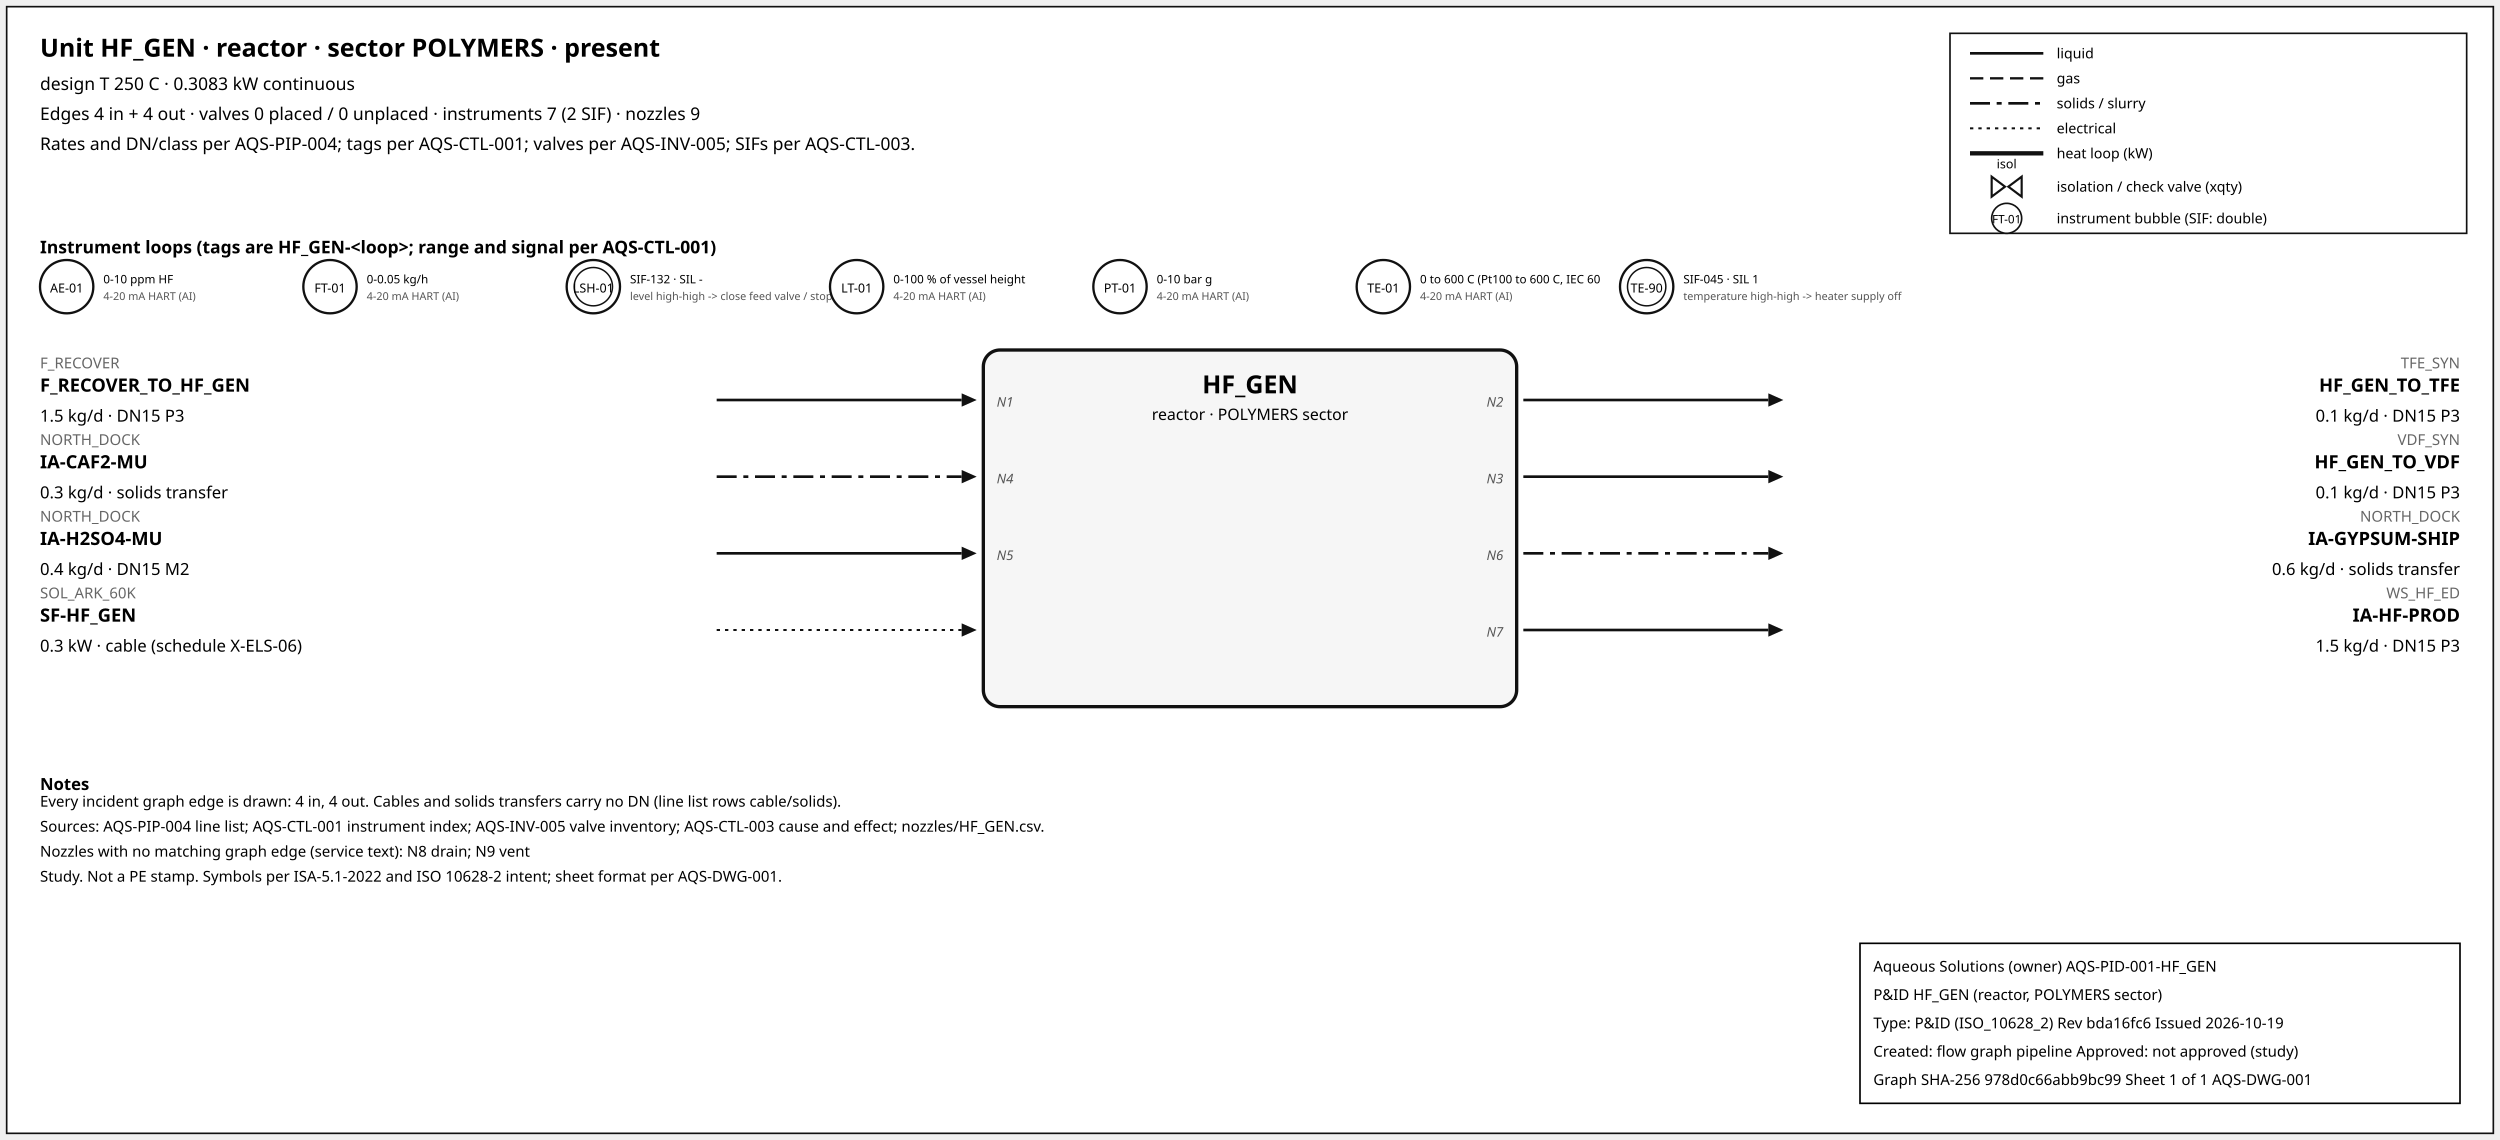
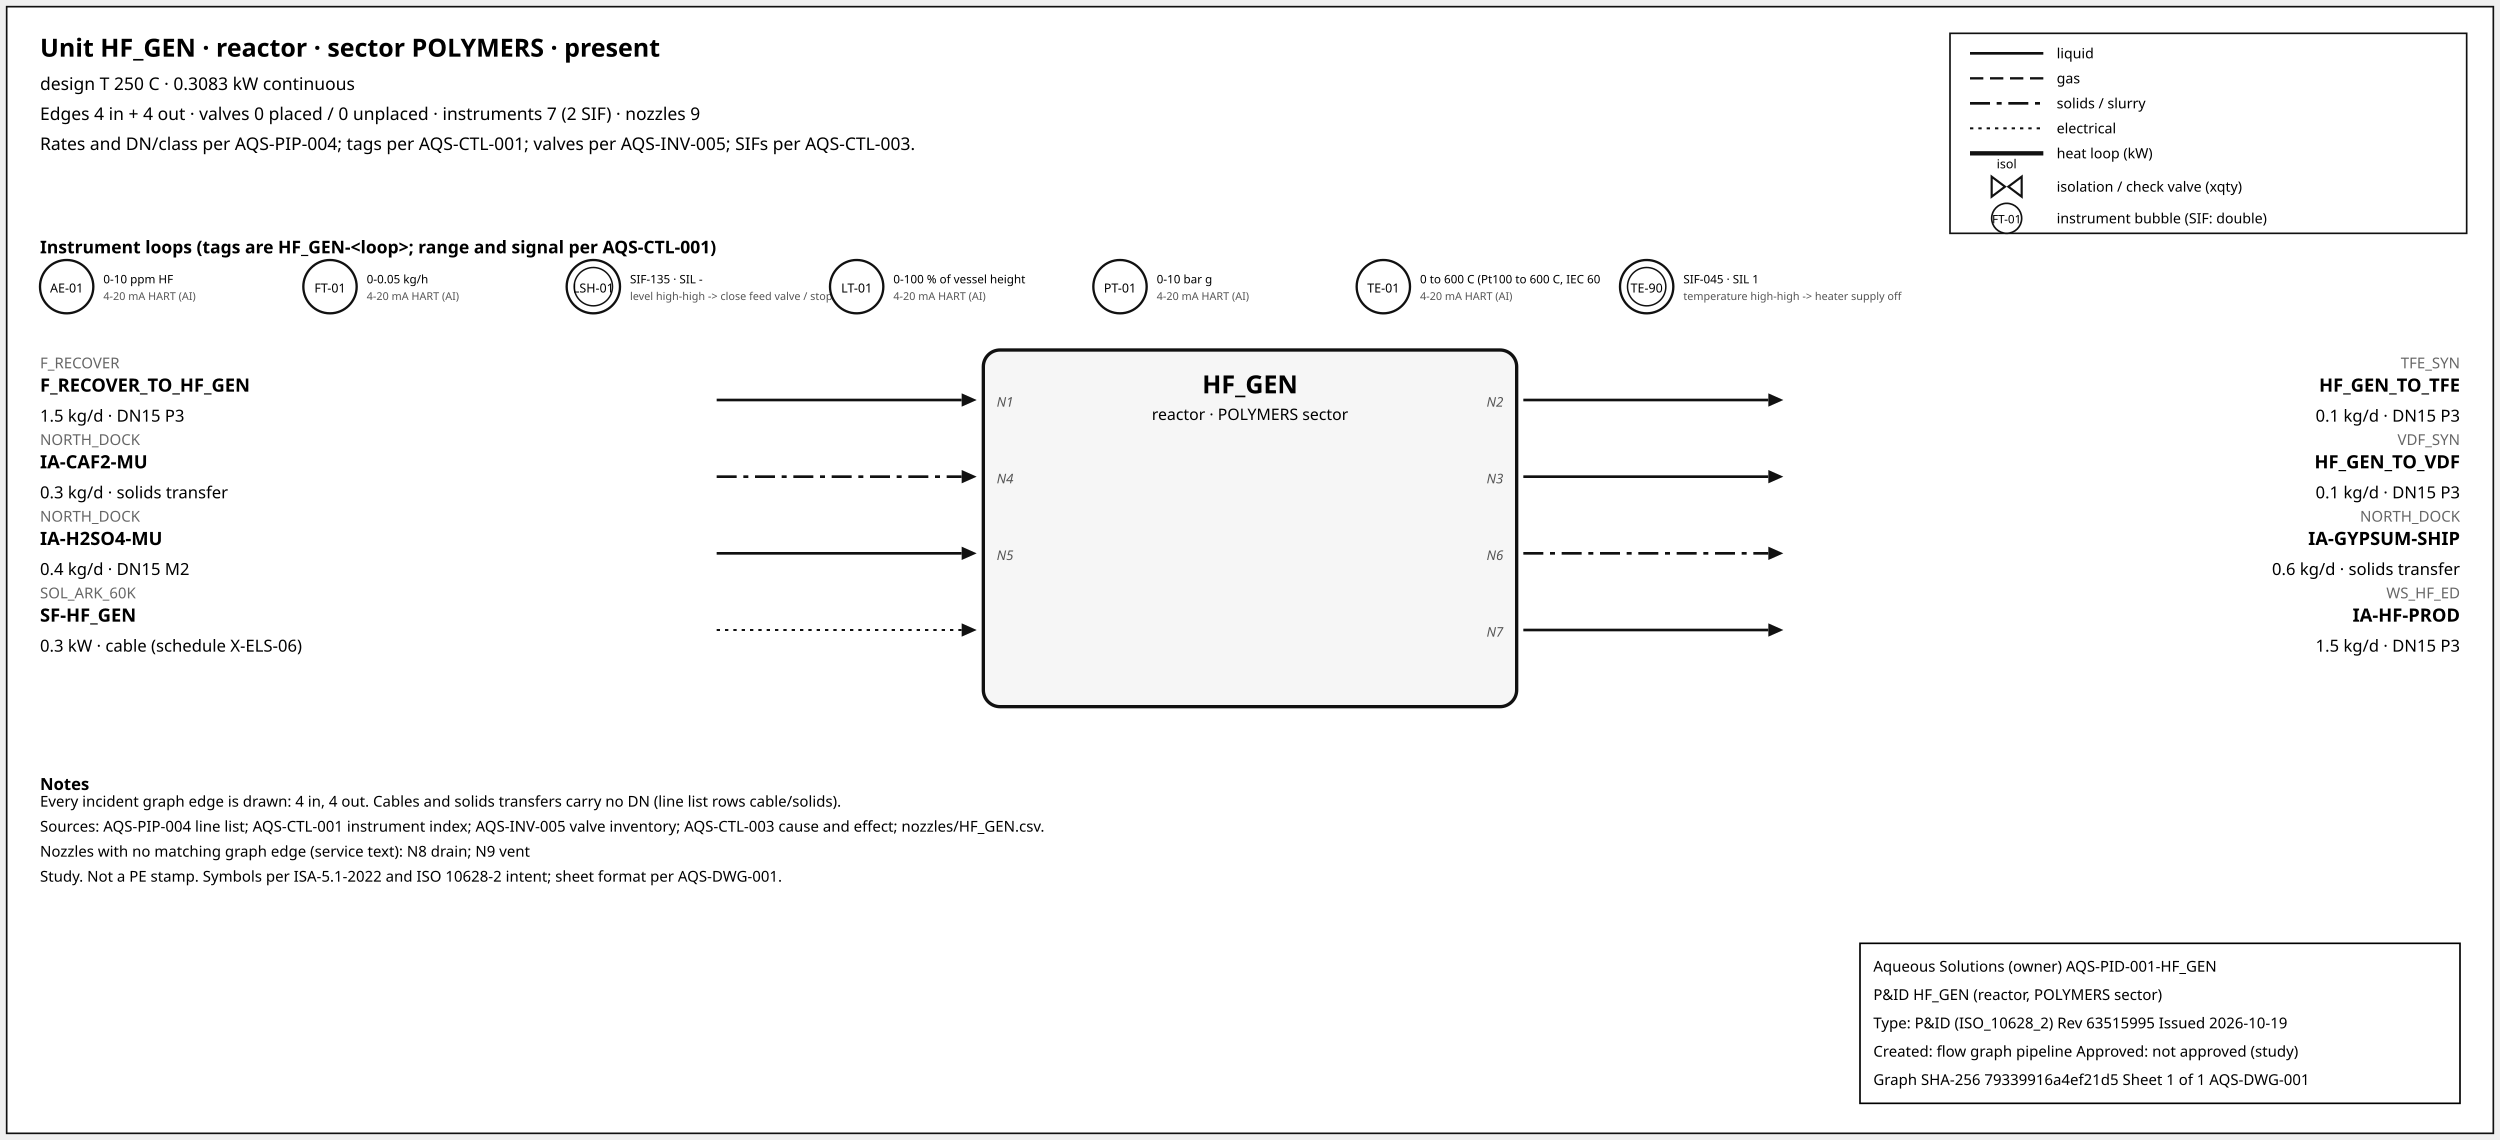
<svg xmlns="http://www.w3.org/2000/svg" width="1500" height="684" font-family="sans-serif">
  <rect x="4" y="4" width="1492" height="676" fill="white" stroke="#111" />
  <text x="24" y="34" font-size="15" font-weight="600">Unit HF_GEN · reactor · sector POLYMERS · present</text>
  <text x="24" y="54" font-size="10.5">design T 250 C · 0.3083 kW continuous</text>
  <text x="24" y="72" font-size="10.5">Edges 4 in + 4 out · valves 0 placed / 0 unplaced · instruments 7 (2 SIF) · nozzles 9</text>
  <text x="24" y="90" font-size="10.5">Rates and DN/class per AQS-PIP-004; tags per AQS-CTL-001; valves per AQS-INV-005; SIFs per AQS-CTL-003.</text>
  <rect x="1170" y="20" width="310" height="120" fill="white" stroke="#111" />
  <line x1="1182" y1="32" x2="1226" y2="32" stroke="#111" stroke-width="1.6" />
  <text x="1234" y="35" font-size="8.5">liquid</text>
  <line x1="1182" y1="47" x2="1226" y2="47" stroke="#111" stroke-width="1.4" stroke-dasharray="8,4" />
  <text x="1234" y="50" font-size="8.5">gas</text>
  <line x1="1182" y1="62" x2="1226" y2="62" stroke="#111" stroke-width="1.6" stroke-dasharray="12,4,3,4" />
  <text x="1234" y="65" font-size="8.5">solids / slurry</text>
  <line x1="1182" y1="77" x2="1226" y2="77" stroke="#111" stroke-width="1.2" stroke-dasharray="2,3" />
  <text x="1234" y="80" font-size="8.5">electrical</text>
  <line x1="1182" y1="92" x2="1226" y2="92" stroke="#111" stroke-width="2.6" />
  <text x="1234" y="95" font-size="8.5">heat loop (kW)</text>
  <path d="M 1195.0,106 L 1203.0,112 L 1195.0,118 Z M 1213.0,106 L 1205.0,112 L 1213.0,118 Z" fill="white" stroke="#111" stroke-width="1.3" />
  <text x="1204.0" y="101.0" font-size="7.5" text-anchor="middle">isol</text>
  <text x="1234" y="115" font-size="8.5">isolation / check valve (xqty)</text>
  <circle cx="1204" cy="131" r="9" fill="white" stroke="#111" />
  <text x="1204" y="134" font-size="7" text-anchor="middle">FT-01</text>
  <text x="1234" y="134" font-size="8.5">instrument bubble (SIF: double)</text>
  <text x="24" y="152" font-size="10.5" font-weight="600">Instrument loops (tags are HF_GEN-&lt;loop&gt;; range and signal per AQS-CTL-001)</text>
  <circle cx="40" cy="172" r="16" fill="white" stroke="#111" stroke-width="1.4" />
  <text x="40" y="175.5" font-size="7.5" text-anchor="middle">AE-01</text>
  <text x="62" y="170" font-size="7">0-10 ppm HF</text>
  <text x="62" y="180" font-size="6.5" fill="#555">4-20 mA HART (AI)</text>
  <circle cx="198" cy="172" r="16" fill="white" stroke="#111" stroke-width="1.4" />
  <text x="198" y="175.5" font-size="7.5" text-anchor="middle">FT-01</text>
  <text x="220" y="170" font-size="7">0-0.05 kg/h</text>
  <text x="220" y="180" font-size="6.5" fill="#555">4-20 mA HART (AI)</text>
  <circle cx="356" cy="172" r="16" fill="white" stroke="#111" stroke-width="1.4" />
  <circle cx="356" cy="172" r="11.5" fill="none" stroke="#111" stroke-width="0.9" />
  <text x="356" y="175.5" font-size="7.5" text-anchor="middle">LSH-01</text>
-   <text x="378" y="170" font-size="7">SIF-132 · SIL -</text>
+   <text x="378" y="170" font-size="7">SIF-135 · SIL -</text>
  <text x="378" y="180" font-size="6.5" fill="#555">level high-high -&gt; close feed valve / stop f</text>
  <circle cx="514" cy="172" r="16" fill="white" stroke="#111" stroke-width="1.4" />
  <text x="514" y="175.5" font-size="7.5" text-anchor="middle">LT-01</text>
  <text x="536" y="170" font-size="7">0-100 % of vessel height</text>
  <text x="536" y="180" font-size="6.5" fill="#555">4-20 mA HART (AI)</text>
  <circle cx="672" cy="172" r="16" fill="white" stroke="#111" stroke-width="1.4" />
  <text x="672" y="175.5" font-size="7.5" text-anchor="middle">PT-01</text>
  <text x="694" y="170" font-size="7">0-10 bar g</text>
  <text x="694" y="180" font-size="6.5" fill="#555">4-20 mA HART (AI)</text>
  <circle cx="830" cy="172" r="16" fill="white" stroke="#111" stroke-width="1.4" />
  <text x="830" y="175.5" font-size="7.5" text-anchor="middle">TE-01</text>
  <text x="852" y="170" font-size="7">0 to 600 C (Pt100 to 600 C, IEC 60</text>
  <text x="852" y="180" font-size="6.5" fill="#555">4-20 mA HART (AI)</text>
  <circle cx="988" cy="172" r="16" fill="white" stroke="#111" stroke-width="1.4" />
  <circle cx="988" cy="172" r="11.5" fill="none" stroke="#111" stroke-width="0.9" />
  <text x="988" y="175.5" font-size="7.5" text-anchor="middle">TE-90</text>
  <text x="1010" y="170" font-size="7">SIF-045 · SIL 1</text>
  <text x="1010" y="180" font-size="6.5" fill="#555">temperature high-high -&gt; heater supply off</text>
  <rect x="590" y="210" width="320" height="214" rx="10" fill="#f6f6f6" stroke="#111" stroke-width="2" />
  <text x="750.0" y="236" font-size="15" font-weight="700" text-anchor="middle">HF_GEN</text>
  <text x="750.0" y="252" font-size="9.5" text-anchor="middle">reactor · POLYMERS sector</text>
  <line x1="430" y1="240" x2="577" y2="240" stroke="#111" stroke-width="1.6" class="edge-in" />
  <polygon points="586,240 577,236 577,244" fill="#111" />
  <text x="24" y="221" font-size="9" fill="#666" text-anchor="start">F_RECOVER</text>
  <text x="24" y="235" font-size="11" font-weight="600" text-anchor="start">F_RECOVER_TO_HF_GEN</text>
  <text x="24" y="253" font-size="10" text-anchor="start">1.5 kg/d · DN15 P3</text>
  <text x="598" y="244" font-size="8" font-style="italic" fill="#555" text-anchor="start">N1</text>
  <line x1="430" y1="286" x2="577" y2="286" stroke="#111" stroke-width="1.6" stroke-dasharray="12,4,3,4" class="edge-in" />
  <polygon points="586,286 577,282 577,290" fill="#111" />
  <text x="24" y="267" font-size="9" fill="#666" text-anchor="start">NORTH_DOCK</text>
  <text x="24" y="281" font-size="11" font-weight="600" text-anchor="start">IA-CAF2-MU</text>
  <text x="24" y="299" font-size="10" text-anchor="start">0.3 kg/d · solids transfer</text>
  <text x="598" y="290" font-size="8" font-style="italic" fill="#555" text-anchor="start">N4</text>
  <line x1="430" y1="332" x2="577" y2="332" stroke="#111" stroke-width="1.6" class="edge-in" />
  <polygon points="586,332 577,328 577,336" fill="#111" />
  <text x="24" y="313" font-size="9" fill="#666" text-anchor="start">NORTH_DOCK</text>
  <text x="24" y="327" font-size="11" font-weight="600" text-anchor="start">IA-H2SO4-MU</text>
  <text x="24" y="345" font-size="10" text-anchor="start">0.4 kg/d · DN15 M2</text>
  <text x="598" y="336" font-size="8" font-style="italic" fill="#555" text-anchor="start">N5</text>
  <line x1="430" y1="378" x2="577" y2="378" stroke="#111" stroke-width="1.2" stroke-dasharray="2,3" class="edge-in" />
  <polygon points="586,378 577,374 577,382" fill="#111" />
  <text x="24" y="359" font-size="9" fill="#666" text-anchor="start">SOL_ARK_60K</text>
  <text x="24" y="373" font-size="11" font-weight="600" text-anchor="start">SF-HF_GEN</text>
  <text x="24" y="391" font-size="10" text-anchor="start">0.3 kW · cable (schedule X-ELS-06)</text>
  <line x1="914" y1="240" x2="1061" y2="240" stroke="#111" stroke-width="1.6" class="edge-out" />
  <polygon points="1070,240 1061,236 1061,244" fill="#111" />
  <text x="1476" y="221" font-size="9" fill="#666" text-anchor="end">TFE_SYN</text>
  <text x="1476" y="235" font-size="11" font-weight="600" text-anchor="end">HF_GEN_TO_TFE</text>
  <text x="1476" y="253" font-size="10" text-anchor="end">0.1 kg/d · DN15 P3</text>
  <text x="902" y="244" font-size="8" font-style="italic" fill="#555" text-anchor="end">N2</text>
  <line x1="914" y1="286" x2="1061" y2="286" stroke="#111" stroke-width="1.6" class="edge-out" />
  <polygon points="1070,286 1061,282 1061,290" fill="#111" />
  <text x="1476" y="267" font-size="9" fill="#666" text-anchor="end">VDF_SYN</text>
  <text x="1476" y="281" font-size="11" font-weight="600" text-anchor="end">HF_GEN_TO_VDF</text>
  <text x="1476" y="299" font-size="10" text-anchor="end">0.1 kg/d · DN15 P3</text>
  <text x="902" y="290" font-size="8" font-style="italic" fill="#555" text-anchor="end">N3</text>
  <line x1="914" y1="332" x2="1061" y2="332" stroke="#111" stroke-width="1.6" stroke-dasharray="12,4,3,4" class="edge-out" />
  <polygon points="1070,332 1061,328 1061,336" fill="#111" />
  <text x="1476" y="313" font-size="9" fill="#666" text-anchor="end">NORTH_DOCK</text>
  <text x="1476" y="327" font-size="11" font-weight="600" text-anchor="end">IA-GYPSUM-SHIP</text>
  <text x="1476" y="345" font-size="10" text-anchor="end">0.6 kg/d · solids transfer</text>
  <text x="902" y="336" font-size="8" font-style="italic" fill="#555" text-anchor="end">N6</text>
  <line x1="914" y1="378" x2="1061" y2="378" stroke="#111" stroke-width="1.6" class="edge-out" />
  <polygon points="1070,378 1061,374 1061,382" fill="#111" />
  <text x="1476" y="359" font-size="9" fill="#666" text-anchor="end">WS_HF_ED</text>
  <text x="1476" y="373" font-size="11" font-weight="600" text-anchor="end">IA-HF-PROD</text>
  <text x="1476" y="391" font-size="10" text-anchor="end">1.5 kg/d · DN15 P3</text>
  <text x="902" y="382" font-size="8" font-style="italic" fill="#555" text-anchor="end">N7</text>
  <text x="24" y="474" font-size="10" font-weight="600">Notes</text>
  <text x="24" y="484" font-size="9">Every incident graph edge is drawn: 4 in, 4 out. Cables and solids transfers carry no DN (line list rows cable/solids).</text>
  <text x="24" y="499" font-size="9">Sources: AQS-PIP-004 line list; AQS-CTL-001 instrument index; AQS-INV-005 valve inventory; AQS-CTL-003 cause and effect; nozzles/HF_GEN.csv.</text>
  <text x="24" y="514" font-size="9">Nozzles with no matching graph edge (service text): N8 drain; N9 vent</text>
  <text x="24" y="529" font-size="9">Study. Not a PE stamp. Symbols per ISA-5.1-2022 and ISO 10628-2 intent; sheet format per AQS-DWG-001.</text>
  <g id="aqs-title-block">
    <rect x="1116" y="566" width="360" height="96" fill="white" stroke="black" stroke-width="1" />
    <text x="1124" y="583" font-size="9">Aqueous Solutions (owner)   AQS-PID-001-HF_GEN</text>
    <text x="1124" y="600" font-size="9">P&amp;ID HF_GEN (reactor, POLYMERS sector)</text>
-     <text x="1124" y="617" font-size="9">Type: P&amp;ID (ISO_10628_2)   Rev bda16fc6   Issued 2026-10-19</text>
+     <text x="1124" y="617" font-size="9">Type: P&amp;ID (ISO_10628_2)   Rev 63515995   Issued 2026-10-19</text>
    <text x="1124" y="634" font-size="9">Created: flow graph pipeline   Approved: not approved (study)</text>
-     <text x="1124" y="651" font-size="9">Graph SHA-256 978d0c66abb9bc99   Sheet 1 of 1   AQS-DWG-001</text>
+     <text x="1124" y="651" font-size="9">Graph SHA-256 79339916a4ef21d5   Sheet 1 of 1   AQS-DWG-001</text>
  </g>
</svg>
